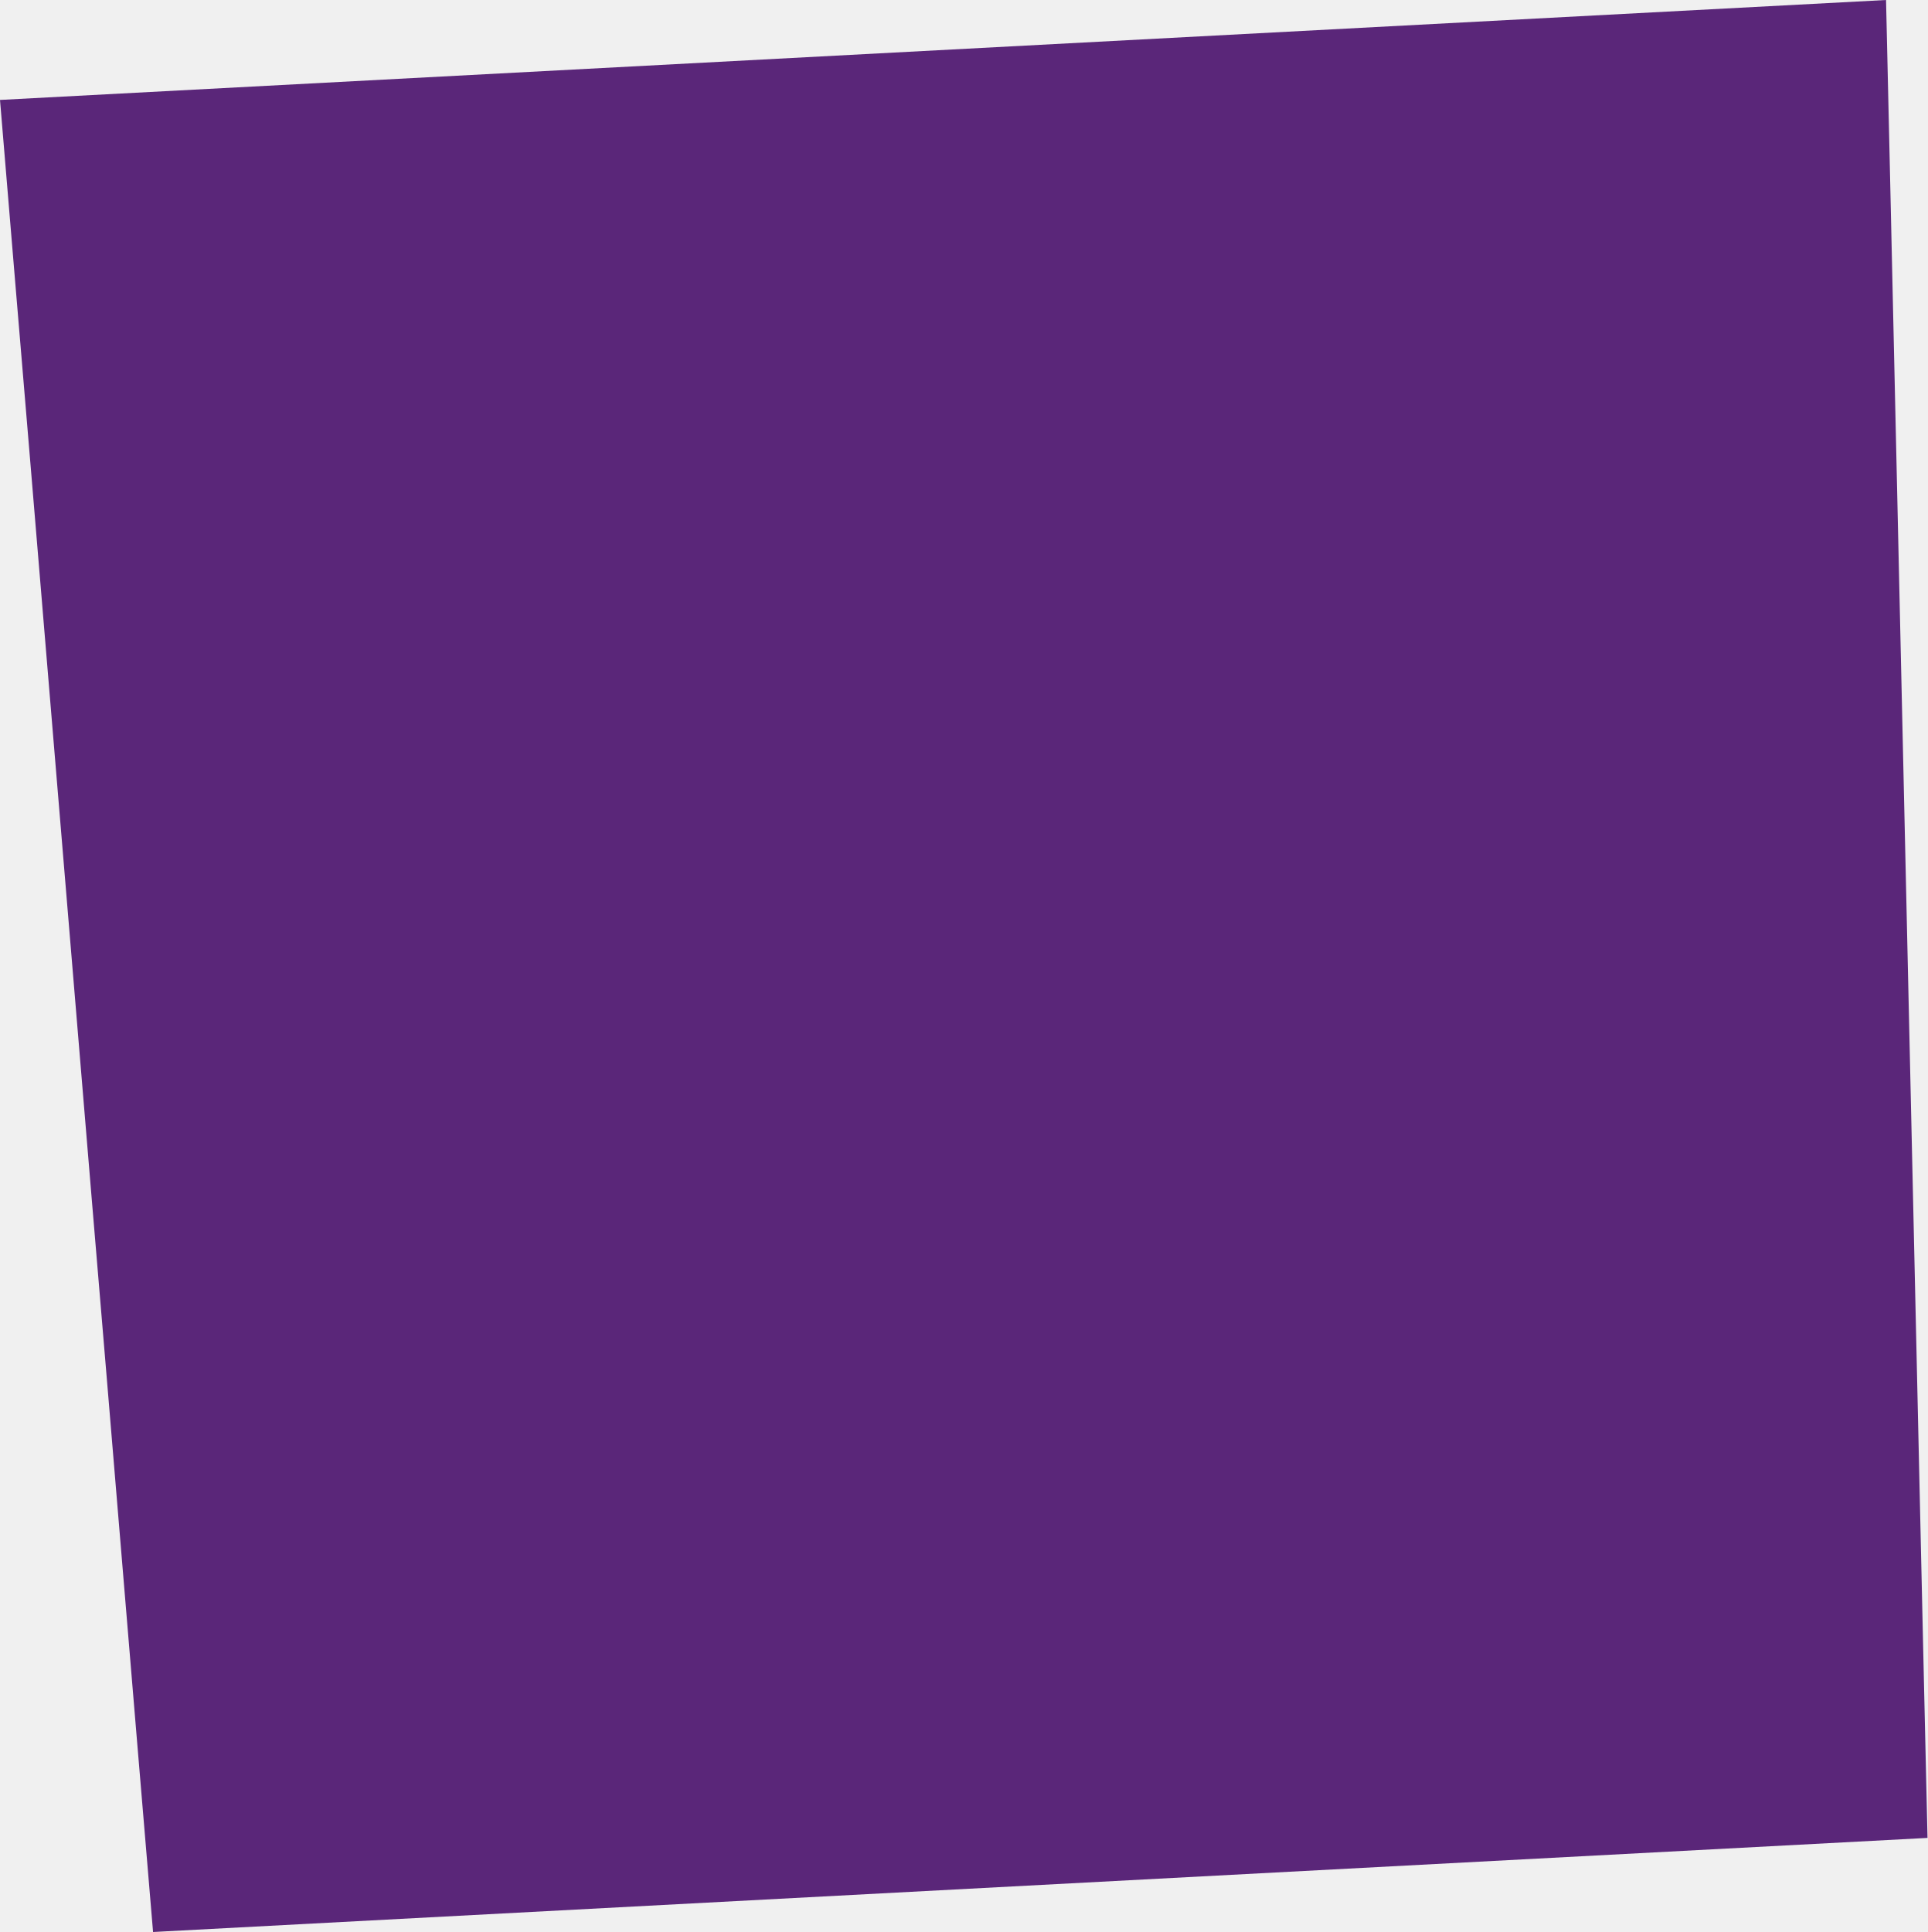
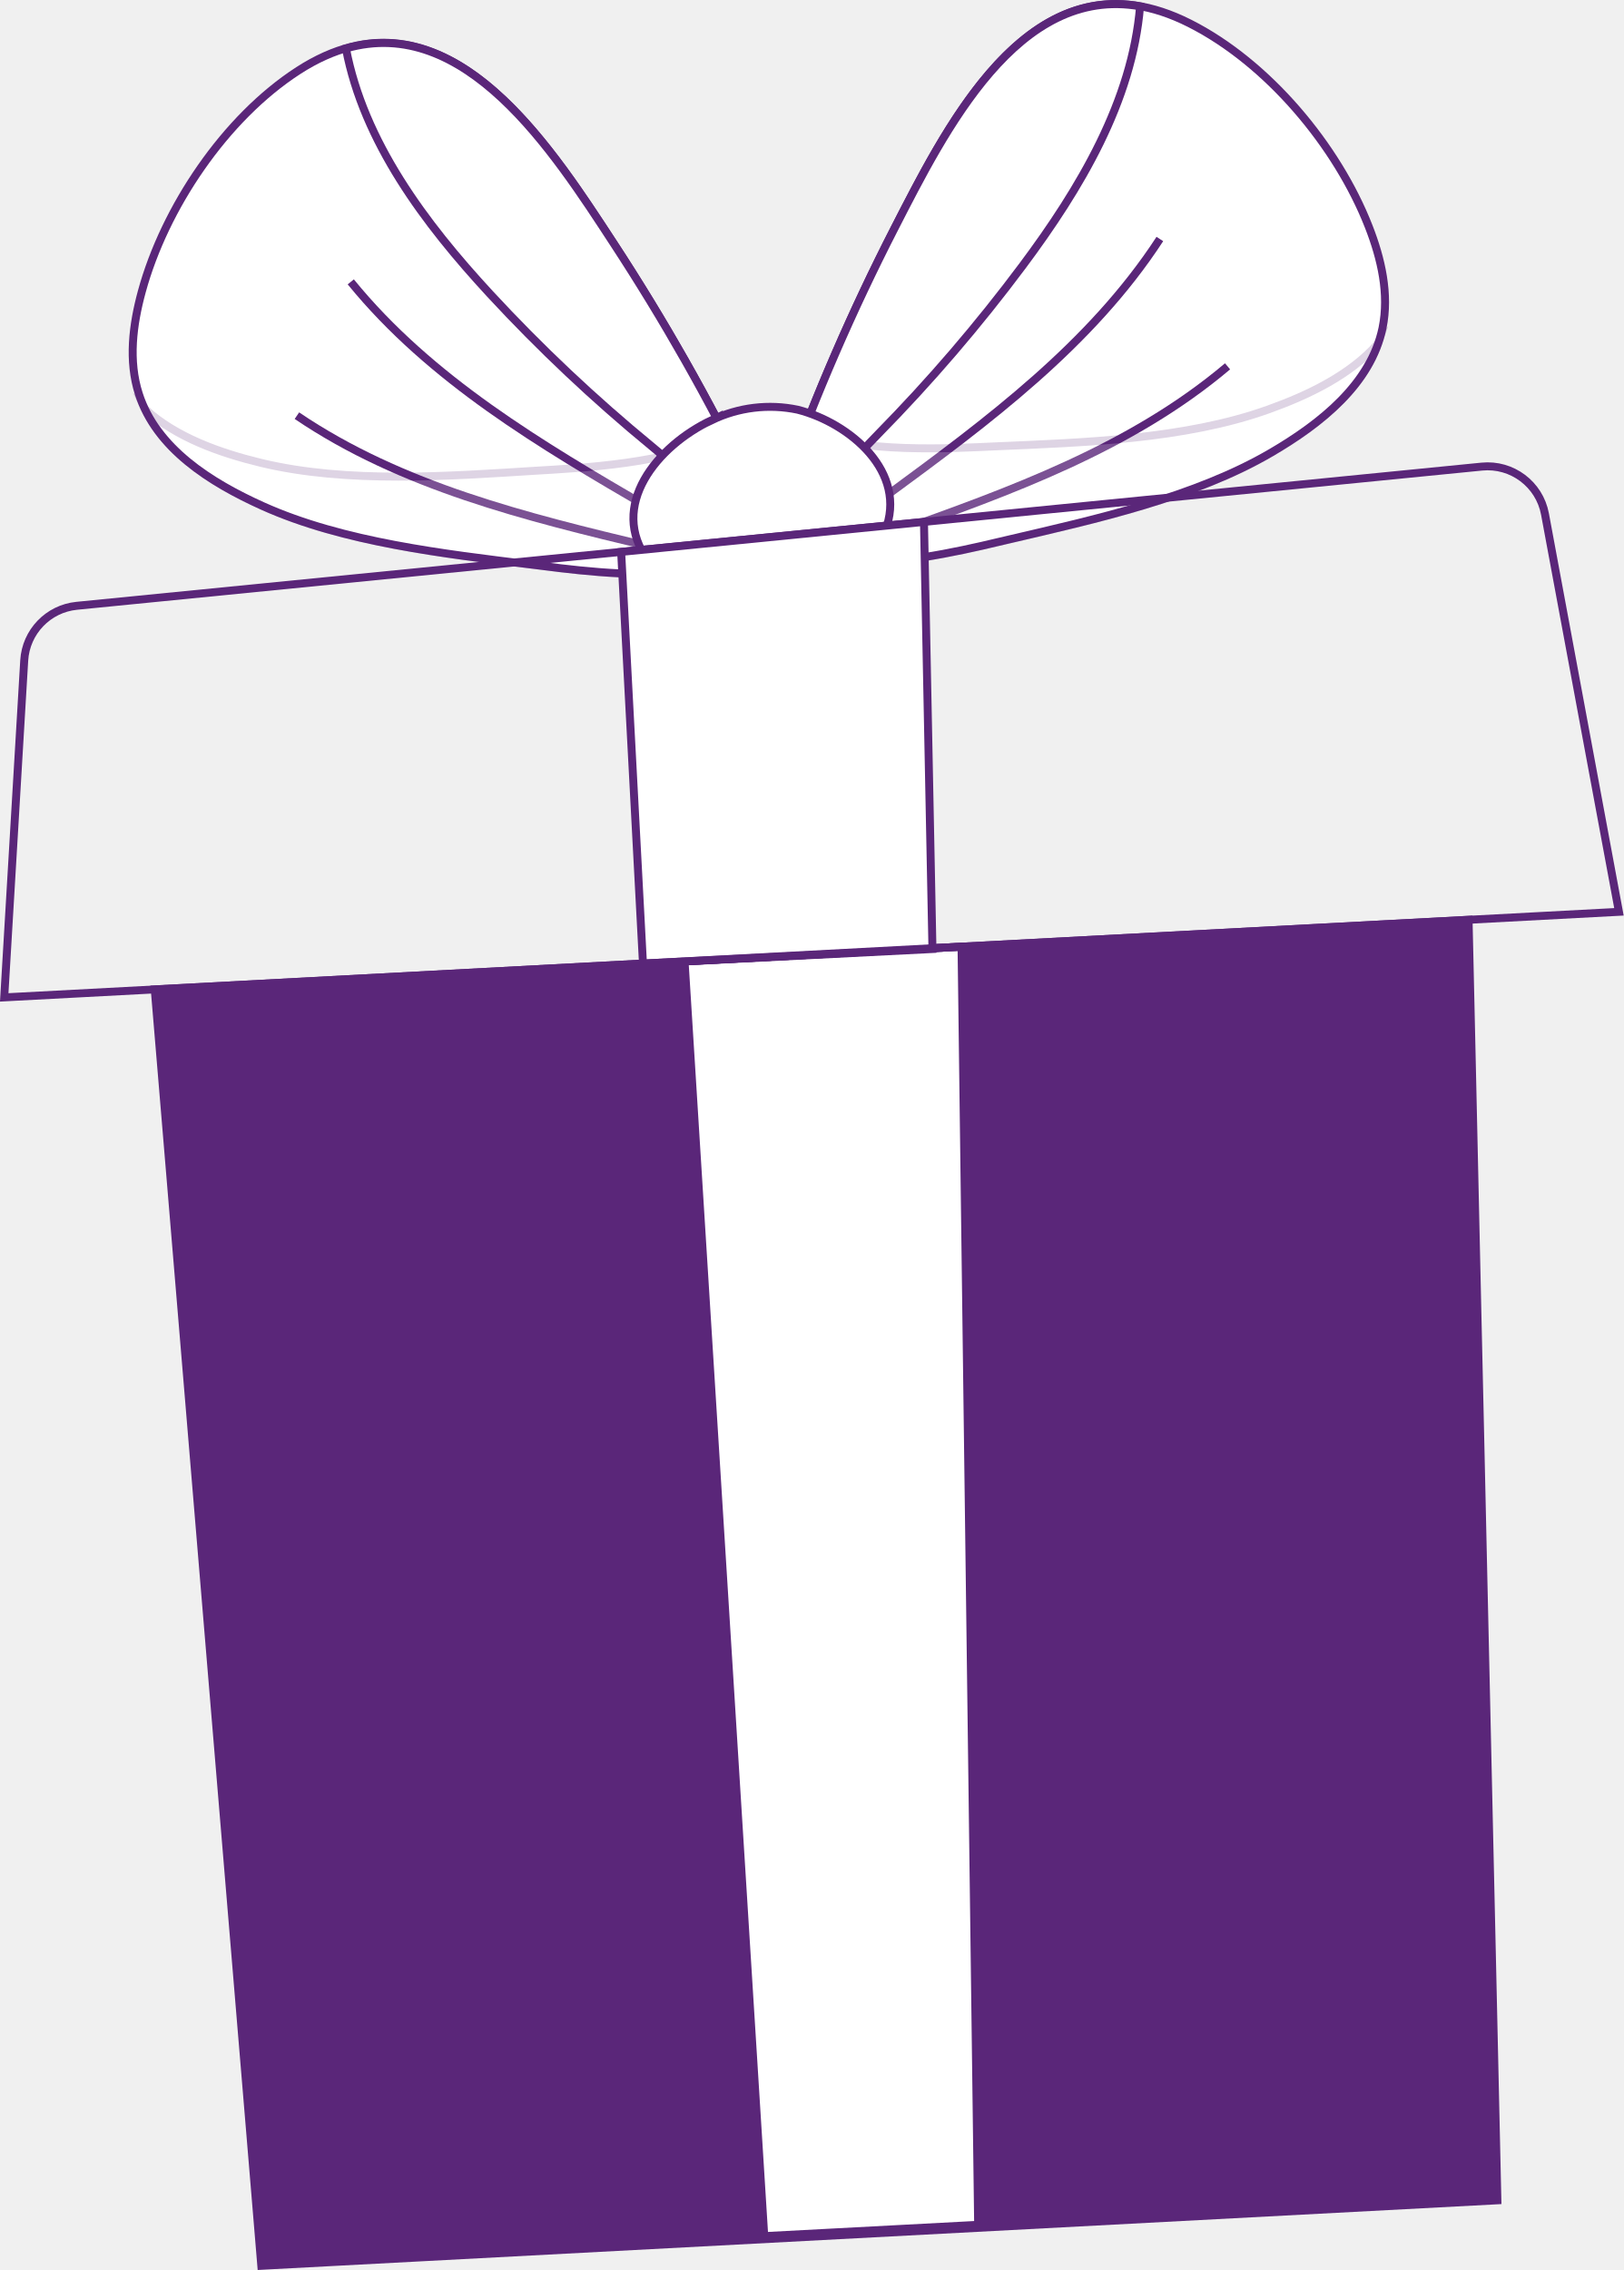
- <svg xmlns="http://www.w3.org/2000/svg" viewBox="0 0 181.72 182.13">
+ <svg xmlns="http://www.w3.org/2000/svg" viewBox="0 0 469.41 656.04">
  <defs>
-     <style>.cls-1{fill:#5a2679;}</style>
+     <style>.cls-1{fill:#5a2679;}.cls-2,.cls-3{fill:#fff;}.cls-2,.cls-3,.cls-4{stroke:#5a2679;stroke-miterlimit:10;stroke-width:2.3px;}.cls-3{opacity:0.2;}.cls-4{fill:none;}</style>
  </defs>
  <g id="Capa_2" data-name="Capa 2">
    <g id="Capa_1-2" data-name="Capa 1">
-       <polygon class="cls-1" points="181.31 155.32 180.92 137.99 180.53 120.66 180.14 103.32 179.75 85.99 179.36 68.66 178.97 51.33 178.58 34 178.19 16.67 177.81 0 0 9.42 1.43 26.56 2.88 43.84 4.32 61.11 5.76 78.38 7.2 95.65 8.64 112.93 10.09 130.2 11.53 147.47 12.97 164.74 14.43 182.13 181.72 173.26 181.31 155.32" />
+       <polygon class="cls-1" points="432.08 601.19 431.25 564.14 430.41 527.09 429.58 490.03 428.74 452.98 427.91 415.92 427.07 378.87 426.24 341.82 425.41 304.76 424.53 265.83 44.73 285.94 47.89 323.69 50.96 360.44 54.03 397.19 57.1 433.95 60.17 470.71 63.24 507.47 66.31 544.23 69.38 581 72.45 617.76 75.54 654.83 432.86 635.9 432.08 601.19" />
+     </g>
+     <g id="Capa_3" data-name="Capa 3">
+       <polygon class="cls-2" points="220.93 646.25 197.89 277.83 277.96 273.59 282.76 642.98 220.93 646.25" />
+       <path class="cls-2" d="M367.48,130.79c-22.1,12.93-50.87,19.3-75.52,25.05-17.12,4-78.32,19.88-65-17A620.47,620.47,0,0,1,258.57,66C275,34.06,299.66-15.6,343.9,6.75c22.59,11.4,42.65,35.38,51.76,58.7,3.65,9.32,6,19.53,4,29.33C396.27,111,381.81,122.41,367.48,130.79Z" />
+       <path class="cls-2" d="M256.29,143.22c29.21-21.44,59.07-43.57,79-74.15" />
+       <path class="cls-2" d="M257.84,154.13C292,142,327,129.42,354.86,105.87" />
+       <path class="cls-3" d="M366.58,118.36C342.47,127,313,127.91,287.74,129c-11.08.48-40.21,2.35-55.28-4.78-1.89,4.87-3.77,9.74-5.54,14.66-13.28,36.84,47.92,21,65.05,17,24.64-5.75,53.41-12.12,75.51-25.05,12.93-7.56,25.9-17.62,30.8-31.45C390.28,108.39,378.24,114.2,366.58,118.36Z" />
+       <path class="cls-2" d="M329.57,1.83c-35.41-6.32-56.48,35.87-71,64.18a622.21,622.21,0,0,0-31.66,72.87c-1.67,4.64-2.15,8.44-1.7,11.54,11.2-5.31,20.19-16.36,28.67-25a471.33,471.33,0,0,0,41.78-48.69C312.26,54.48,327.29,29.24,329.57,1.83Z" />
+       <path class="cls-2" d="M75.92,146.24c23.34,10.52,52.62,13.82,77.73,16.93,17.46,2.17,80,11.49,62.89-23.75a621.15,621.15,0,0,0-39.17-69.11c-19.66-30-49.48-76.81-91.12-49.92C65,34.12,47.59,60.08,41,84.24c-2.64,9.65-3.93,20.05-.87,29.58C45.19,129.62,60.79,139.42,75.92,146.24Z" />
+       <path class="cls-2" d="M187.8,146.85c-31.32-18.24-63.35-37.09-86.4-65.39" />
+       <path class="cls-2" d="M187.4,157.86c-35.24-8.44-71.34-17.26-101.57-37.73" />
+       <path class="cls-3" d="M75.5,133.78c24.88,6,54.27,3.84,79.53,2.25,11.06-.69,40.22-1.91,54.45-10.59,2.4,4.64,4.79,9.29,7.06,14,17.1,35.24-45.43,25.92-62.89,23.75-25.11-3.11-54.39-6.41-77.73-16.93-13.66-6.16-27.62-14.79-33.95-28C50.87,126.37,63.46,130.87,75.5,133.78Z" />
+       <path class="cls-2" d="M100,14c34.54-10,60,29.7,77.38,56.32a622.83,622.83,0,0,1,39.18,69.11c2.15,4.45,3,8.18,2.91,11.31-11.7-4.1-21.81-14.14-31.15-21.81a469.11,469.11,0,0,1-46.68-44C122.77,64.52,105.15,41,100,14Z" />
+       <path class="cls-2" d="M205.81,121.38c-15.92,7.47-30.11,24.91-18.4,40.69a27,27,0,0,0,12.4,8.78c17,6.39,48.35,2,56-17.3,6.81-17.15-10.25-31.32-25.21-35.14a38.82,38.82,0,0,0-24.81,3Z" />
+       <path class="cls-4" d="M468,263.52,1.22,288.25,7,190.88a16.88,16.88,0,0,1,15.18-15.8l406.18-40.23a16.88,16.88,0,0,1,18.26,13.71Z" />
+       <polygon class="cls-2" points="179.56 159.5 185.87 278.47 269.55 274.27 267.1 150.83 179.56 159.5" />
+       <polygon class="cls-4" points="432.08 601.19 431.25 564.14 430.41 527.09 429.58 490.03 428.74 452.98 427.91 415.92 427.07 378.87 426.24 341.82 425.41 304.76 424.53 265.83 44.73 285.94 47.89 323.69 50.96 360.44 54.03 397.19 57.1 433.95 60.17 470.71 63.24 507.47 66.31 544.23 69.38 581 72.45 617.76 75.54 654.83 432.86 635.9 432.08 601.19" />
    </g>
  </g>
</svg>
